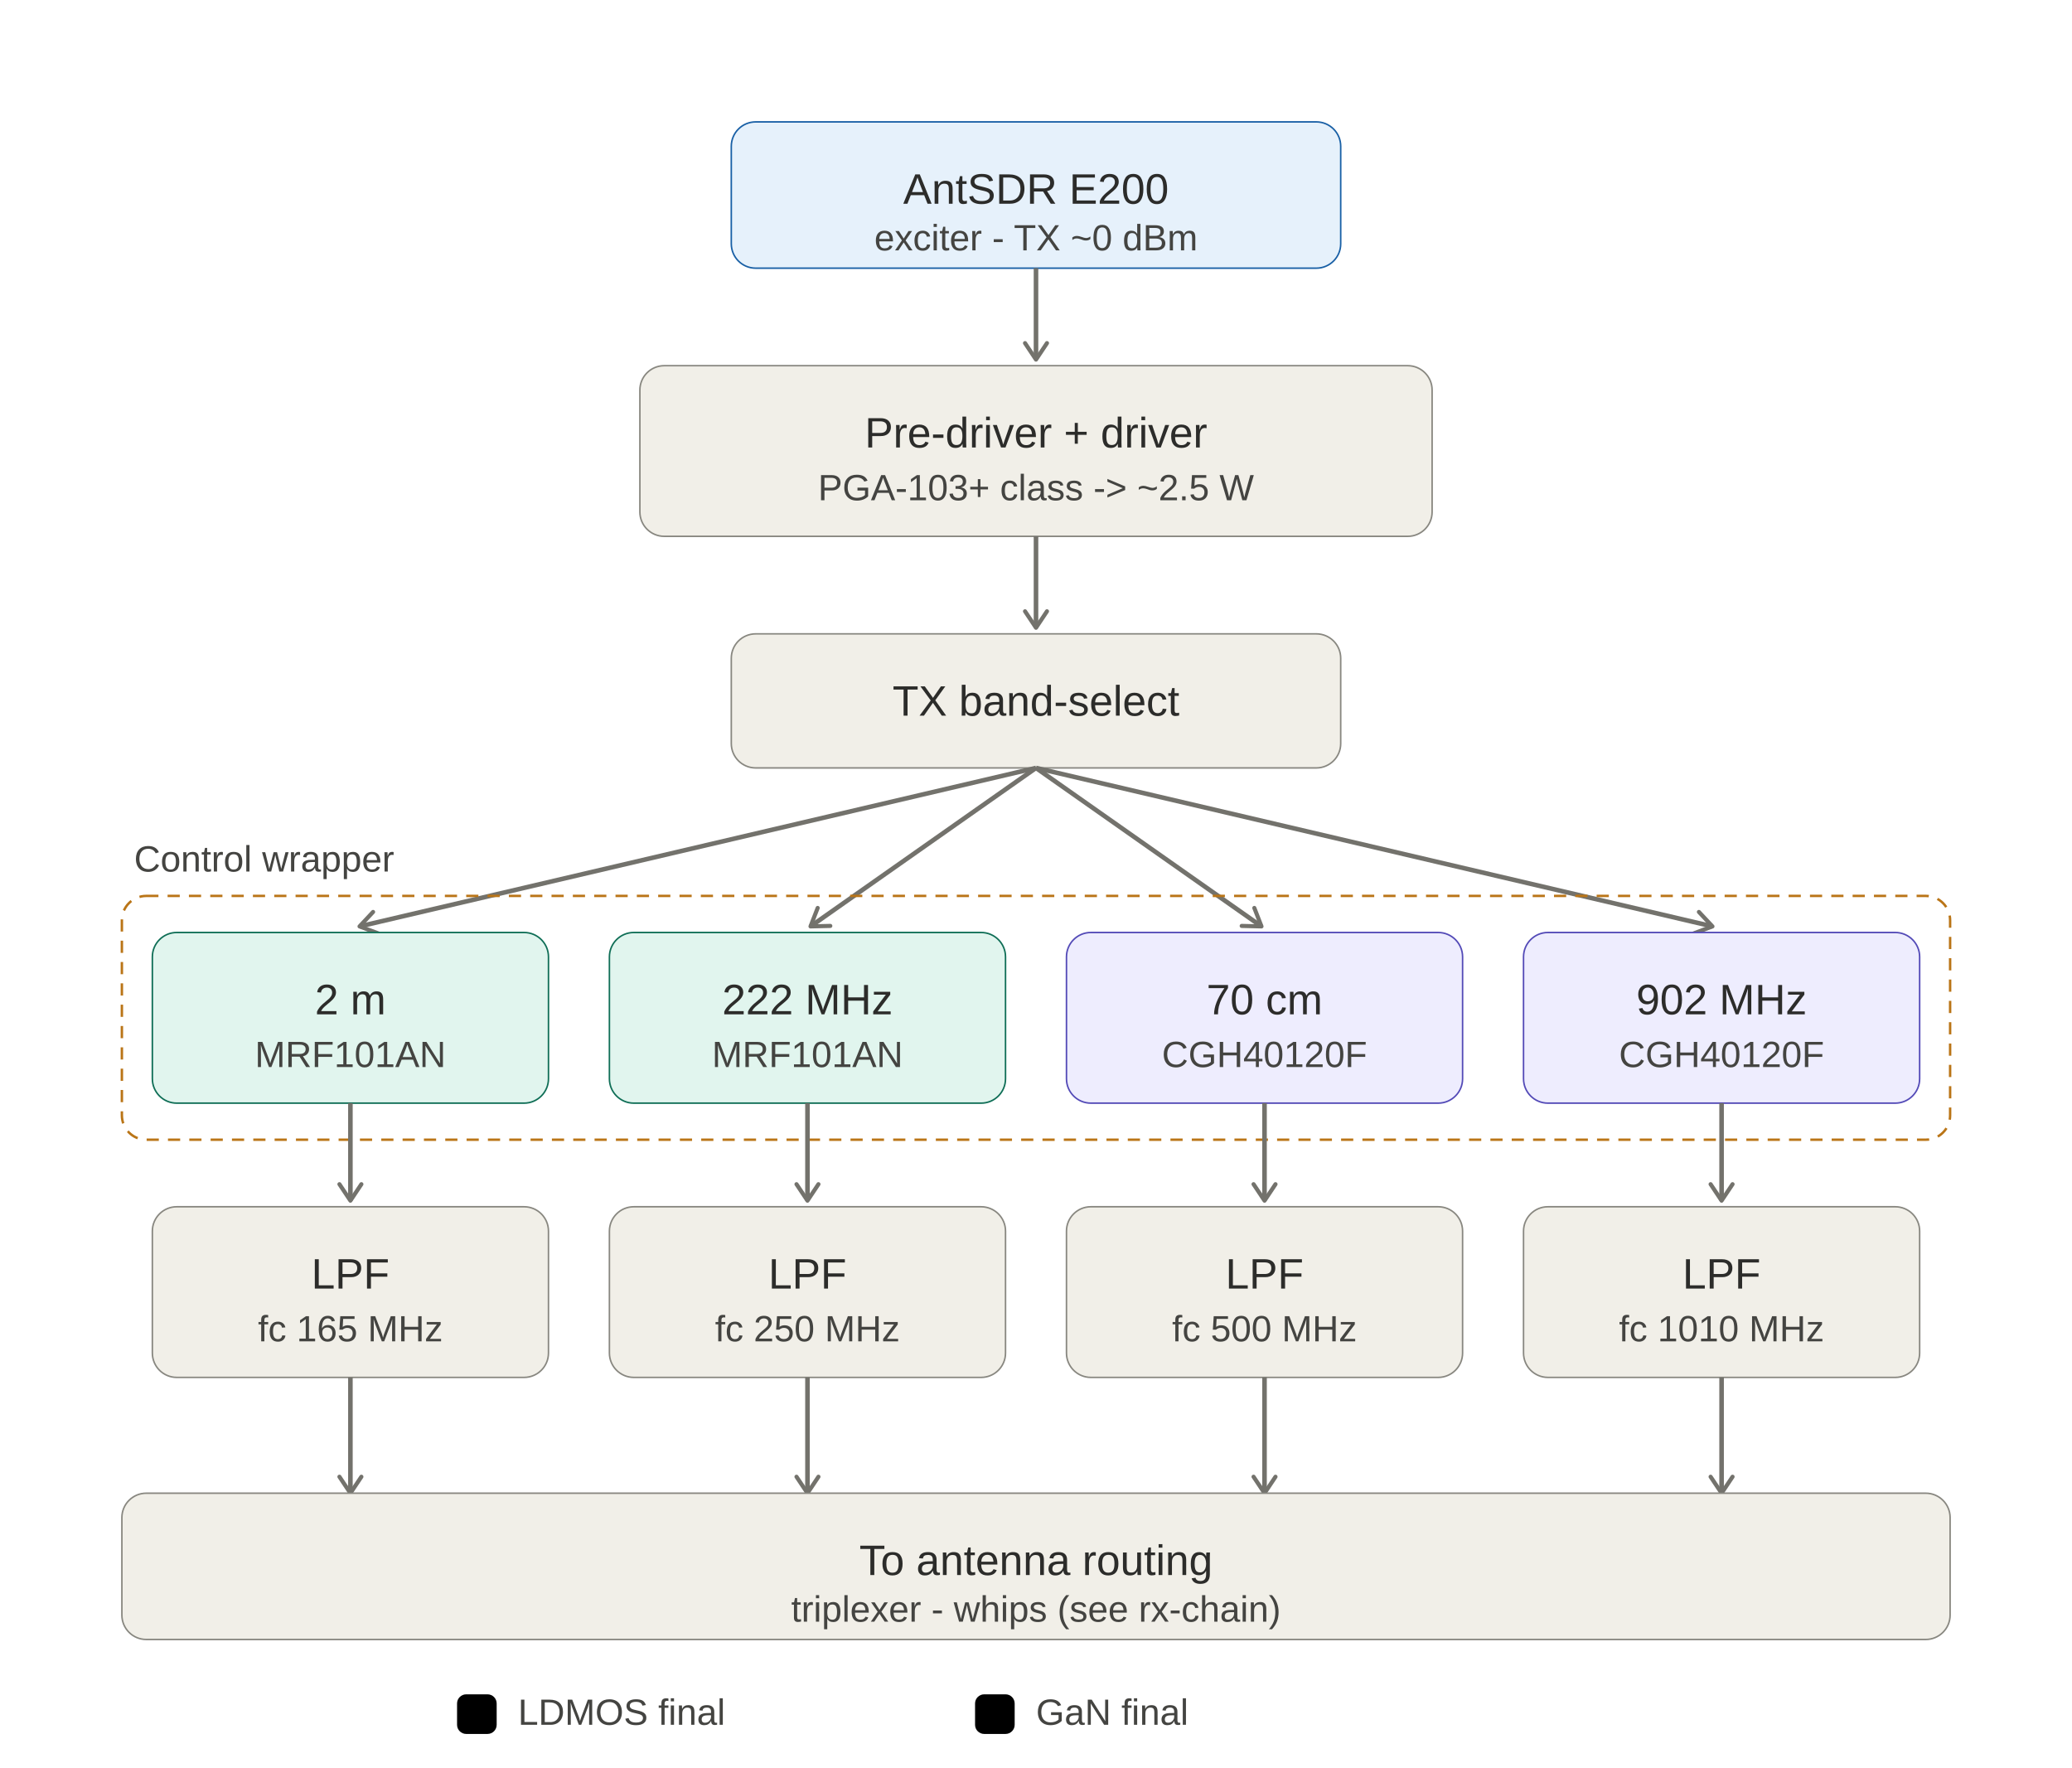
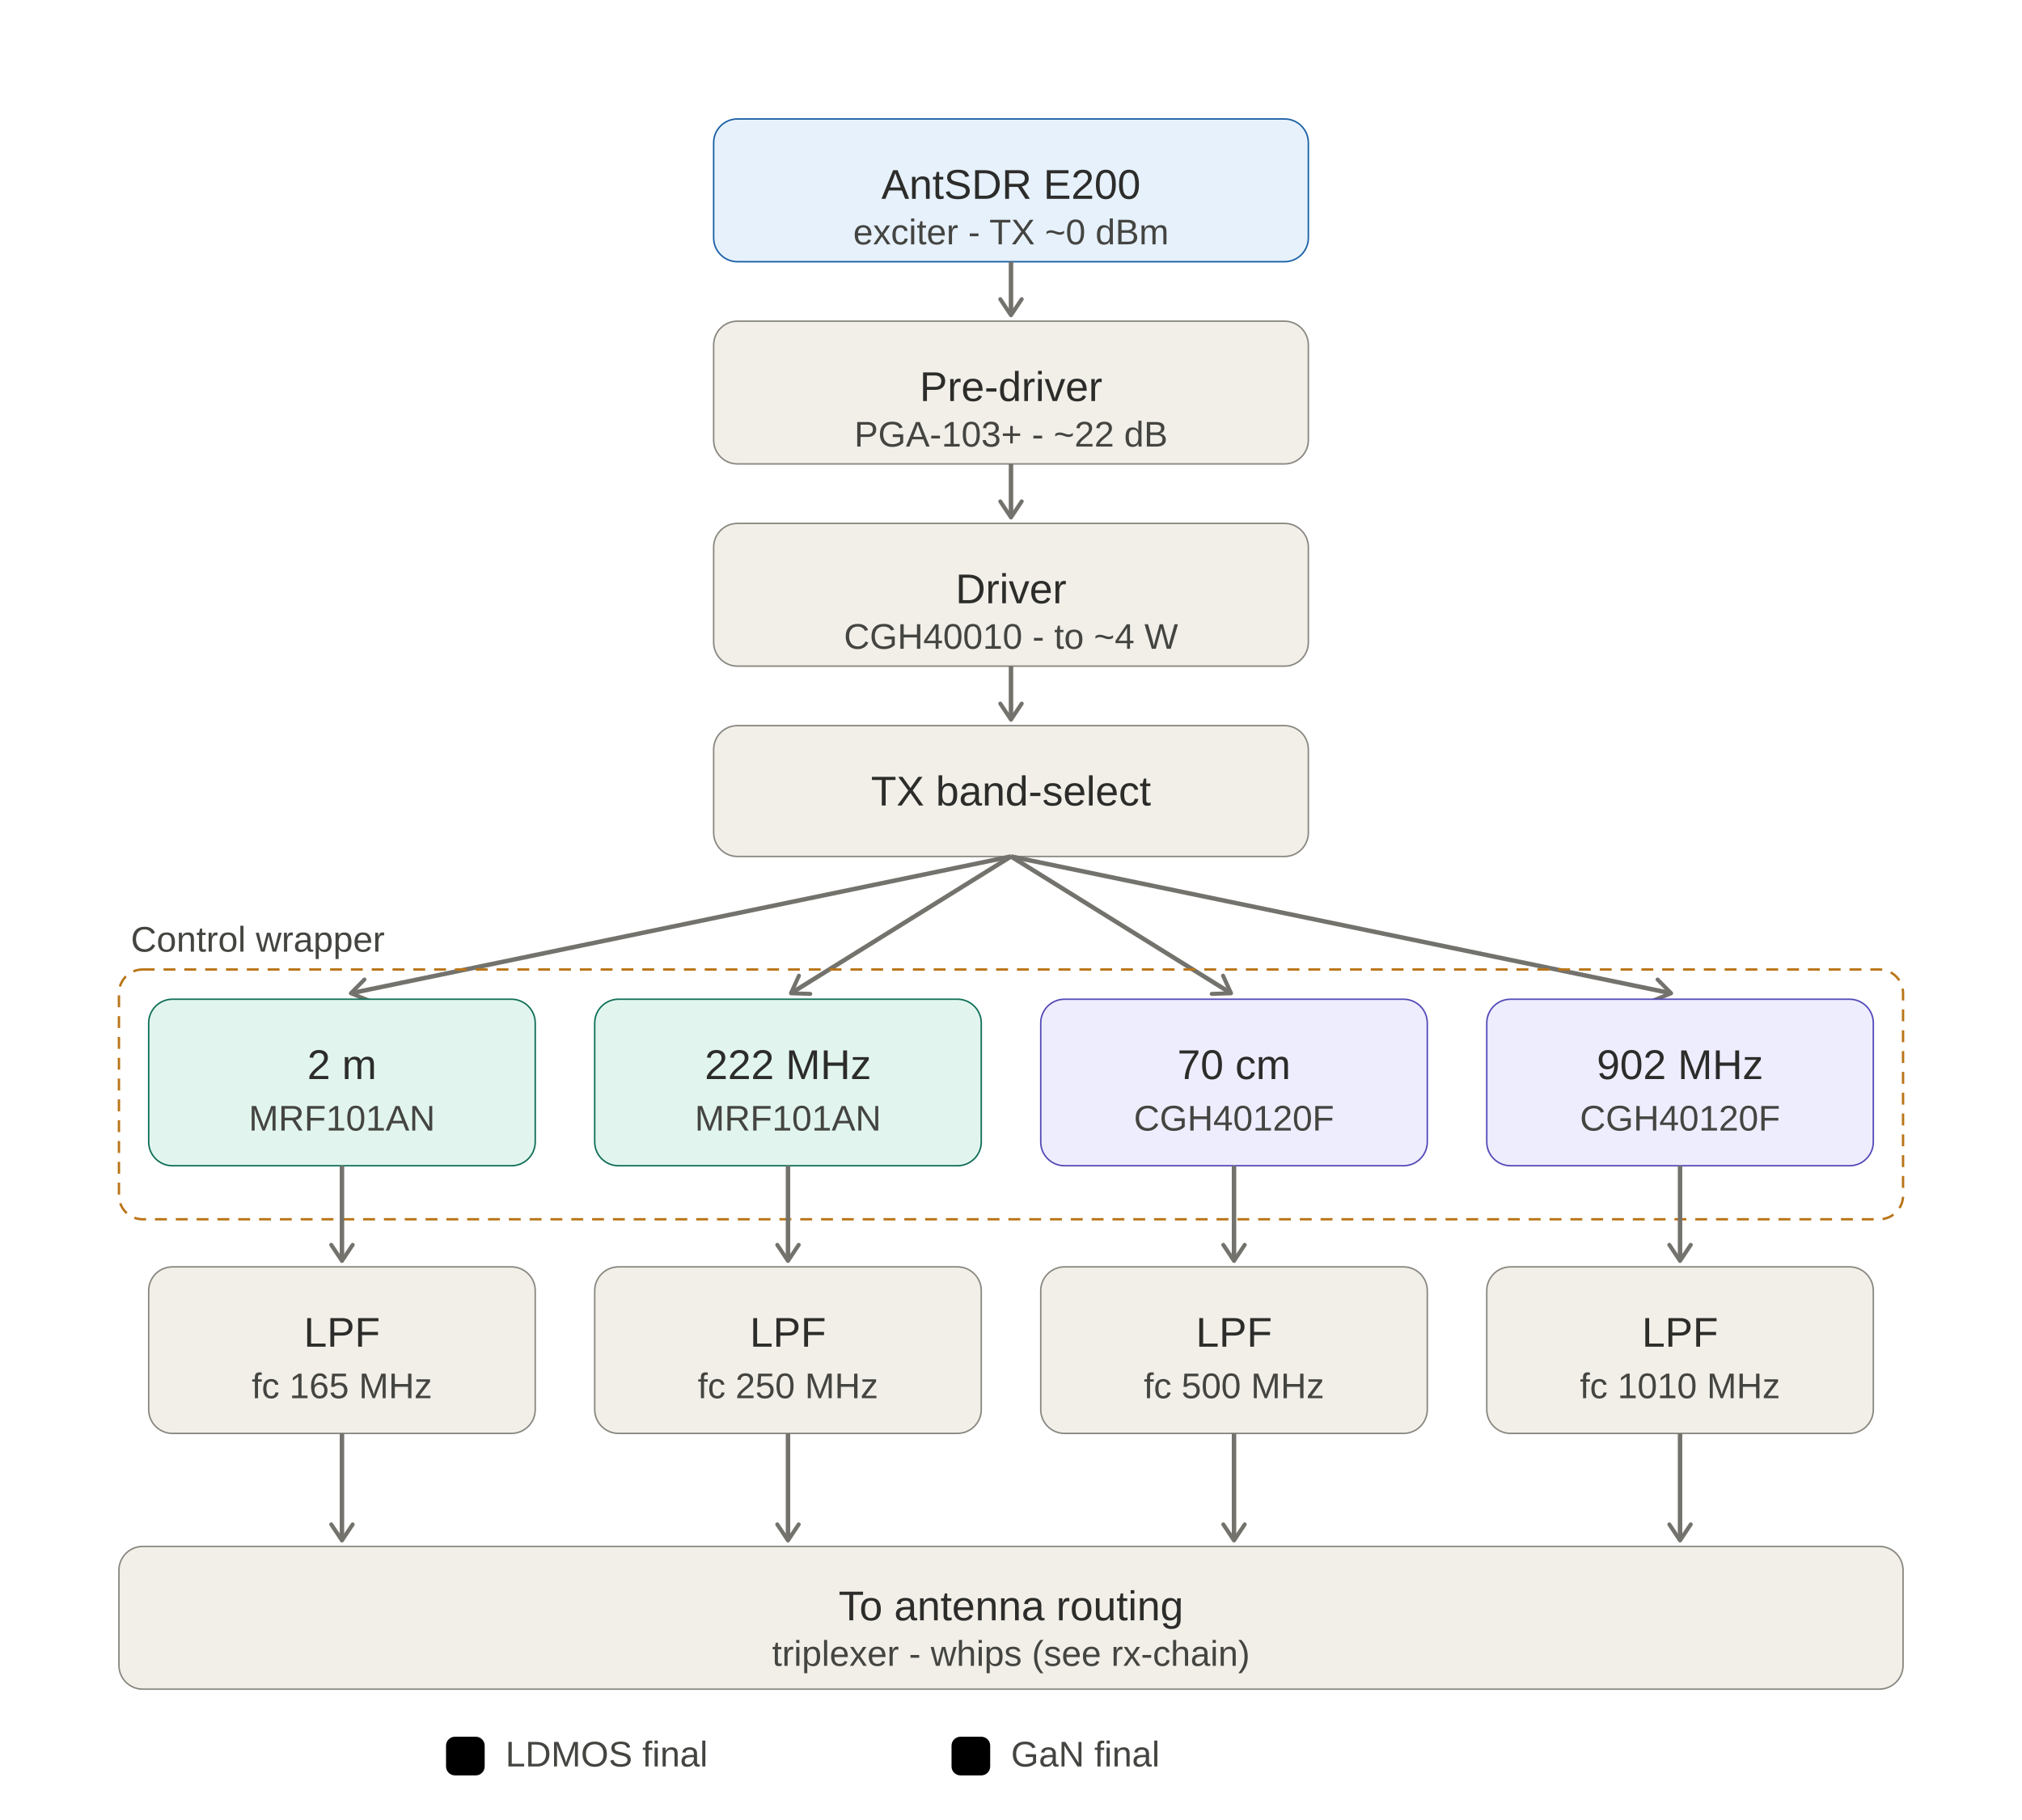
- <svg xmlns="http://www.w3.org/2000/svg" width="680" viewBox="0 0 680 580" role="img">
+ <svg xmlns="http://www.w3.org/2000/svg" width="680" viewBox="0 0 680 612" role="img">
  <style>
text{font-family:Arial,Helvetica,sans-serif}
- .t{font-size:14px;fill:#2C2C2A}
- .ts{font-size:12px;fill:#444441}
- .th{font-size:14px;font-weight:500;fill:#2C2C2A}
- .c-blue rect{fill:#E6F1FB;stroke:#185FA5}
- .c-gray rect{fill:#F1EFE8;stroke:#888780}
- .c-teal rect{fill:#E1F5EE;stroke:#0F6E56}
- .c-purple rect{fill:#EEEDFE;stroke:#534AB7}
+ .t{font-size:14px;fill:#2C2C2A}.ts{font-size:12px;fill:#444441}.th{font-size:14px;font-weight:500;fill:#2C2C2A}
+ .c-blue rect{fill:#E6F1FB;stroke:#185FA5}.c-gray rect{fill:#F1EFE8;stroke:#888780}
+ .c-teal rect{fill:#E1F5EE;stroke:#0F6E56}.c-purple rect{fill:#EEEDFE;stroke:#534AB7}
.arr{stroke:#73726c;stroke-width:1.5;fill:none}
</style>
  <defs>
    <marker id="arrow" viewBox="0 0 10 10" refX="8" refY="5" markerWidth="6" markerHeight="6" orient="auto-start-reverse">
      <path d="M2 1L8 5L2 9" fill="none" stroke="#73726c" stroke-width="1.5" stroke-linecap="round" stroke-linejoin="round" />
    </marker>
  </defs>
  <g class="c-blue">
    <rect x="240" y="40" width="200" height="48" rx="8" stroke-width="0.5" />
    <text class="th" x="340" y="62" text-anchor="middle" dominant-baseline="central">AntSDR E200</text>
    <text class="ts" x="340" y="78" text-anchor="middle" dominant-baseline="central">exciter - TX ~0 dBm</text>
  </g>
-   <line x1="340" y1="88" x2="340" y2="118" class="arr" marker-end="url(#arrow)" />
+   <line x1="340" y1="88" x2="340" y2="106" class="arr" marker-end="url(#arrow)" />
  <g class="c-gray">
-     <rect x="210" y="120" width="260" height="56" rx="8" stroke-width="0.5" />
-     <text class="th" x="340" y="142" text-anchor="middle" dominant-baseline="central">Pre-driver + driver</text>
-     <text class="ts" x="340" y="160" text-anchor="middle" dominant-baseline="central">PGA-103+ class -&gt; ~2.5 W</text>
+     <rect x="240" y="108" width="200" height="48" rx="8" stroke-width="0.5" />
+     <text class="th" x="340" y="130" text-anchor="middle" dominant-baseline="central">Pre-driver</text>
+     <text class="ts" x="340" y="146" text-anchor="middle" dominant-baseline="central">PGA-103+ - ~22 dB</text>
  </g>
-   <line x1="340" y1="176" x2="340" y2="206" class="arr" marker-end="url(#arrow)" />
+   <line x1="340" y1="156" x2="340" y2="174" class="arr" marker-end="url(#arrow)" />
  <g class="c-gray">
-     <rect x="240" y="208" width="200" height="44" rx="8" stroke-width="0.5" />
-     <text class="th" x="340" y="230" text-anchor="middle" dominant-baseline="central">TX band-select</text>
+     <rect x="240" y="176" width="200" height="48" rx="8" stroke-width="0.5" />
+     <text class="th" x="340" y="198" text-anchor="middle" dominant-baseline="central">Driver</text>
+     <text class="ts" x="340" y="214" text-anchor="middle" dominant-baseline="central">CGH40010 - to ~4 W</text>
  </g>
-   <line x1="340" y1="252" x2="118" y2="304" class="arr" marker-end="url(#arrow)" />
-   <line x1="340" y1="252" x2="266" y2="304" class="arr" marker-end="url(#arrow)" />
-   <line x1="340" y1="252" x2="414" y2="304" class="arr" marker-end="url(#arrow)" />
-   <line x1="340" y1="252" x2="562" y2="304" class="arr" marker-end="url(#arrow)" />
-   <text class="ts" x="44" y="286">Control wrapper</text>
-   <rect x="40" y="294" width="600" height="80" rx="8" fill="none" stroke="#BA7517" stroke-width="0.8" stroke-dasharray="4 3" />
+   <line x1="340" y1="224" x2="340" y2="242" class="arr" marker-end="url(#arrow)" />
+   <g class="c-gray">
+     <rect x="240" y="244" width="200" height="44" rx="8" stroke-width="0.5" />
+     <text class="th" x="340" y="266" text-anchor="middle" dominant-baseline="central">TX band-select</text>
+   </g>
+   <line x1="340" y1="288" x2="118" y2="334" class="arr" marker-end="url(#arrow)" />
+   <line x1="340" y1="288" x2="266" y2="334" class="arr" marker-end="url(#arrow)" />
+   <line x1="340" y1="288" x2="414" y2="334" class="arr" marker-end="url(#arrow)" />
+   <line x1="340" y1="288" x2="562" y2="334" class="arr" marker-end="url(#arrow)" />
+   <text class="ts" x="44" y="320">Control wrapper</text>
+   <rect x="40" y="326" width="600" height="84" rx="8" fill="none" stroke="#BA7517" stroke-width="0.8" stroke-dasharray="4 3" />
  <g class="c-teal">
-     <rect x="50" y="306" width="130" height="56" rx="8" stroke-width="0.5" />
-     <text class="th" x="115" y="328" text-anchor="middle" dominant-baseline="central">2 m</text>
-     <text class="ts" x="115" y="346" text-anchor="middle" dominant-baseline="central">MRF101AN</text>
+     <rect x="50" y="336" width="130" height="56" rx="8" stroke-width="0.5" />
+     <text class="th" x="115" y="358" text-anchor="middle" dominant-baseline="central">2 m</text>
+     <text class="ts" x="115" y="376" text-anchor="middle" dominant-baseline="central">MRF101AN</text>
  </g>
  <g class="c-teal">
-     <rect x="200" y="306" width="130" height="56" rx="8" stroke-width="0.5" />
-     <text class="th" x="265" y="328" text-anchor="middle" dominant-baseline="central">222 MHz</text>
-     <text class="ts" x="265" y="346" text-anchor="middle" dominant-baseline="central">MRF101AN</text>
+     <rect x="200" y="336" width="130" height="56" rx="8" stroke-width="0.5" />
+     <text class="th" x="265" y="358" text-anchor="middle" dominant-baseline="central">222 MHz</text>
+     <text class="ts" x="265" y="376" text-anchor="middle" dominant-baseline="central">MRF101AN</text>
  </g>
  <g class="c-purple">
-     <rect x="350" y="306" width="130" height="56" rx="8" stroke-width="0.5" />
-     <text class="th" x="415" y="328" text-anchor="middle" dominant-baseline="central">70 cm</text>
-     <text class="ts" x="415" y="346" text-anchor="middle" dominant-baseline="central">CGH40120F</text>
+     <rect x="350" y="336" width="130" height="56" rx="8" stroke-width="0.5" />
+     <text class="th" x="415" y="358" text-anchor="middle" dominant-baseline="central">70 cm</text>
+     <text class="ts" x="415" y="376" text-anchor="middle" dominant-baseline="central">CGH40120F</text>
  </g>
  <g class="c-purple">
-     <rect x="500" y="306" width="130" height="56" rx="8" stroke-width="0.5" />
-     <text class="th" x="565" y="328" text-anchor="middle" dominant-baseline="central">902 MHz</text>
-     <text class="ts" x="565" y="346" text-anchor="middle" dominant-baseline="central">CGH40120F</text>
+     <rect x="500" y="336" width="130" height="56" rx="8" stroke-width="0.5" />
+     <text class="th" x="565" y="358" text-anchor="middle" dominant-baseline="central">902 MHz</text>
+     <text class="ts" x="565" y="376" text-anchor="middle" dominant-baseline="central">CGH40120F</text>
  </g>
-   <line x1="115" y1="362" x2="115" y2="394" class="arr" marker-end="url(#arrow)" />
-   <line x1="265" y1="362" x2="265" y2="394" class="arr" marker-end="url(#arrow)" />
-   <line x1="415" y1="362" x2="415" y2="394" class="arr" marker-end="url(#arrow)" />
-   <line x1="565" y1="362" x2="565" y2="394" class="arr" marker-end="url(#arrow)" />
+   <line x1="115" y1="392" x2="115" y2="424" class="arr" marker-end="url(#arrow)" />
+   <line x1="265" y1="392" x2="265" y2="424" class="arr" marker-end="url(#arrow)" />
+   <line x1="415" y1="392" x2="415" y2="424" class="arr" marker-end="url(#arrow)" />
+   <line x1="565" y1="392" x2="565" y2="424" class="arr" marker-end="url(#arrow)" />
  <g class="c-gray">
-     <rect x="50" y="396" width="130" height="56" rx="8" stroke-width="0.5" />
-     <text class="th" x="115" y="418" text-anchor="middle" dominant-baseline="central">LPF</text>
-     <text class="ts" x="115" y="436" text-anchor="middle" dominant-baseline="central">fc 165 MHz</text>
+     <rect x="50" y="426" width="130" height="56" rx="8" stroke-width="0.5" />
+     <text class="th" x="115" y="448" text-anchor="middle" dominant-baseline="central">LPF</text>
+     <text class="ts" x="115" y="466" text-anchor="middle" dominant-baseline="central">fc 165 MHz</text>
  </g>
  <g class="c-gray">
-     <rect x="200" y="396" width="130" height="56" rx="8" stroke-width="0.5" />
-     <text class="th" x="265" y="418" text-anchor="middle" dominant-baseline="central">LPF</text>
-     <text class="ts" x="265" y="436" text-anchor="middle" dominant-baseline="central">fc 250 MHz</text>
+     <rect x="200" y="426" width="130" height="56" rx="8" stroke-width="0.5" />
+     <text class="th" x="265" y="448" text-anchor="middle" dominant-baseline="central">LPF</text>
+     <text class="ts" x="265" y="466" text-anchor="middle" dominant-baseline="central">fc 250 MHz</text>
  </g>
  <g class="c-gray">
-     <rect x="350" y="396" width="130" height="56" rx="8" stroke-width="0.5" />
-     <text class="th" x="415" y="418" text-anchor="middle" dominant-baseline="central">LPF</text>
-     <text class="ts" x="415" y="436" text-anchor="middle" dominant-baseline="central">fc 500 MHz</text>
+     <rect x="350" y="426" width="130" height="56" rx="8" stroke-width="0.5" />
+     <text class="th" x="415" y="448" text-anchor="middle" dominant-baseline="central">LPF</text>
+     <text class="ts" x="415" y="466" text-anchor="middle" dominant-baseline="central">fc 500 MHz</text>
  </g>
  <g class="c-gray">
-     <rect x="500" y="396" width="130" height="56" rx="8" stroke-width="0.5" />
-     <text class="th" x="565" y="418" text-anchor="middle" dominant-baseline="central">LPF</text>
-     <text class="ts" x="565" y="436" text-anchor="middle" dominant-baseline="central">fc 1010 MHz</text>
+     <rect x="500" y="426" width="130" height="56" rx="8" stroke-width="0.5" />
+     <text class="th" x="565" y="448" text-anchor="middle" dominant-baseline="central">LPF</text>
+     <text class="ts" x="565" y="466" text-anchor="middle" dominant-baseline="central">fc 1010 MHz</text>
  </g>
-   <line x1="115" y1="452" x2="115" y2="490" class="arr" marker-end="url(#arrow)" />
-   <line x1="265" y1="452" x2="265" y2="490" class="arr" marker-end="url(#arrow)" />
-   <line x1="415" y1="452" x2="415" y2="490" class="arr" marker-end="url(#arrow)" />
-   <line x1="565" y1="452" x2="565" y2="490" class="arr" marker-end="url(#arrow)" />
+   <line x1="115" y1="482" x2="115" y2="518" class="arr" marker-end="url(#arrow)" />
+   <line x1="265" y1="482" x2="265" y2="518" class="arr" marker-end="url(#arrow)" />
+   <line x1="415" y1="482" x2="415" y2="518" class="arr" marker-end="url(#arrow)" />
+   <line x1="565" y1="482" x2="565" y2="518" class="arr" marker-end="url(#arrow)" />
  <g class="c-gray">
-     <rect x="40" y="490" width="600" height="48" rx="8" stroke-width="0.5" />
-     <text class="th" x="340" y="512" text-anchor="middle" dominant-baseline="central">To antenna routing</text>
-     <text class="ts" x="340" y="528" text-anchor="middle" dominant-baseline="central">triplexer - whips (see rx-chain)</text>
+     <rect x="40" y="520" width="600" height="48" rx="8" stroke-width="0.5" />
+     <text class="th" x="340" y="540" text-anchor="middle" dominant-baseline="central">To antenna routing</text>
+     <text class="ts" x="340" y="556" text-anchor="middle" dominant-baseline="central">triplexer - whips (see rx-chain)</text>
  </g>
-   <rect class="c-teal" x="150" y="556" width="13" height="13" rx="3" stroke-width="0.5" />
-   <text class="ts" x="170" y="566">LDMOS final</text>
-   <rect class="c-purple" x="320" y="556" width="13" height="13" rx="3" stroke-width="0.5" />
-   <text class="ts" x="340" y="566">GaN final</text>
+   <rect class="c-teal" x="150" y="584" width="13" height="13" rx="3" stroke-width="0.5" />
+   <text class="ts" x="170" y="594">LDMOS final</text>
+   <rect class="c-purple" x="320" y="584" width="13" height="13" rx="3" stroke-width="0.5" />
+   <text class="ts" x="340" y="594">GaN final</text>
</svg>
